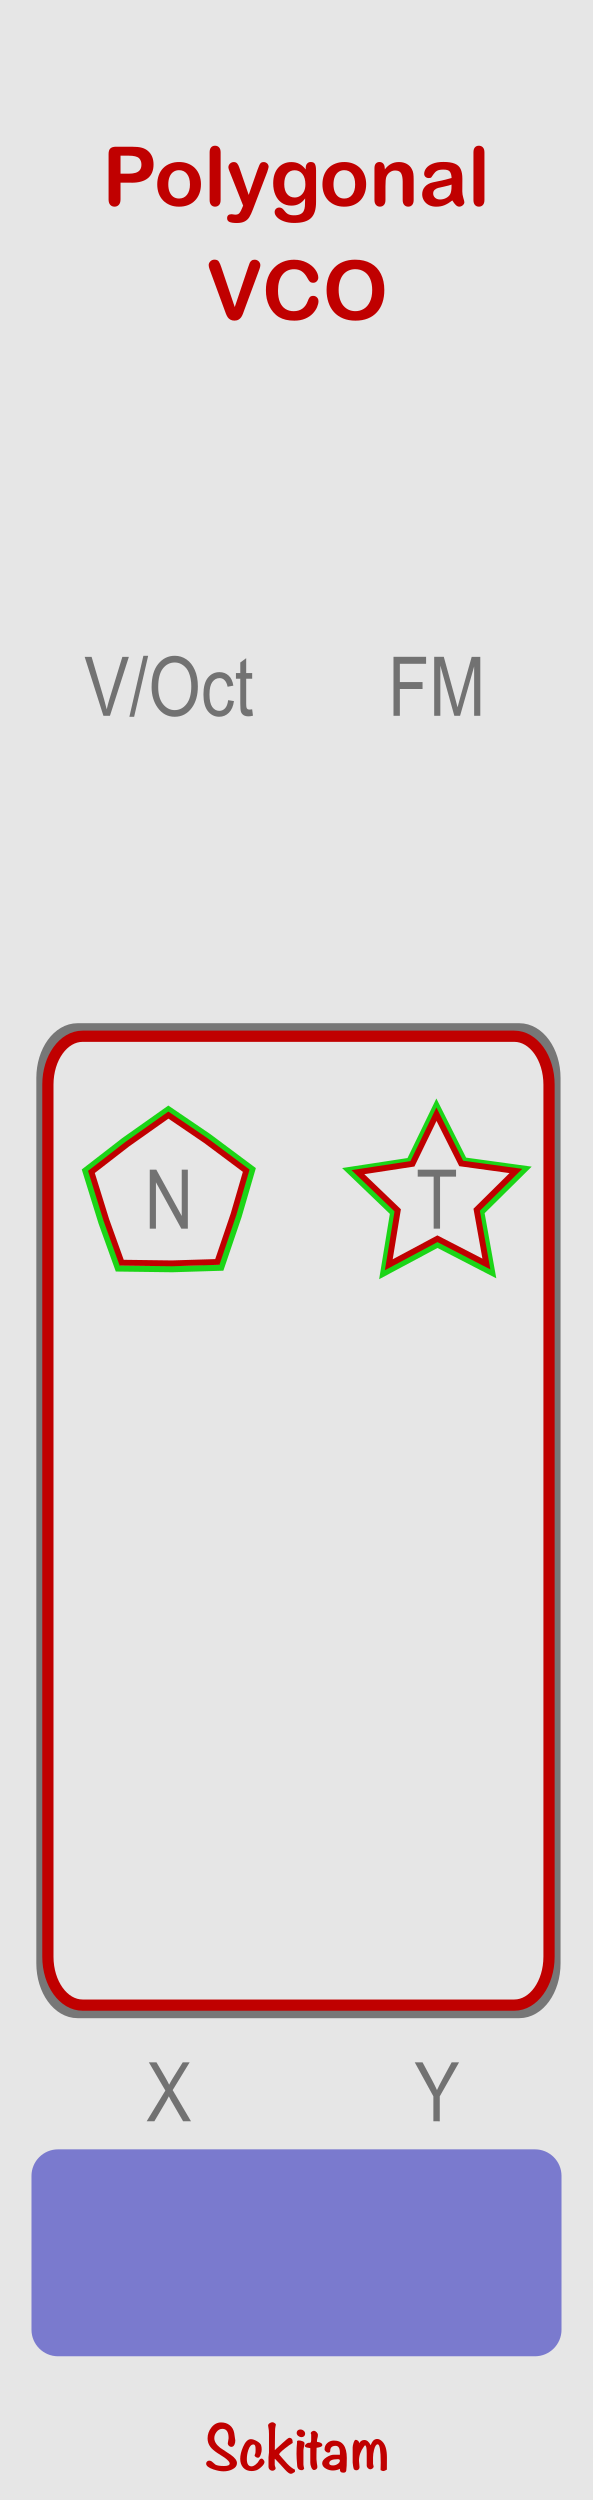
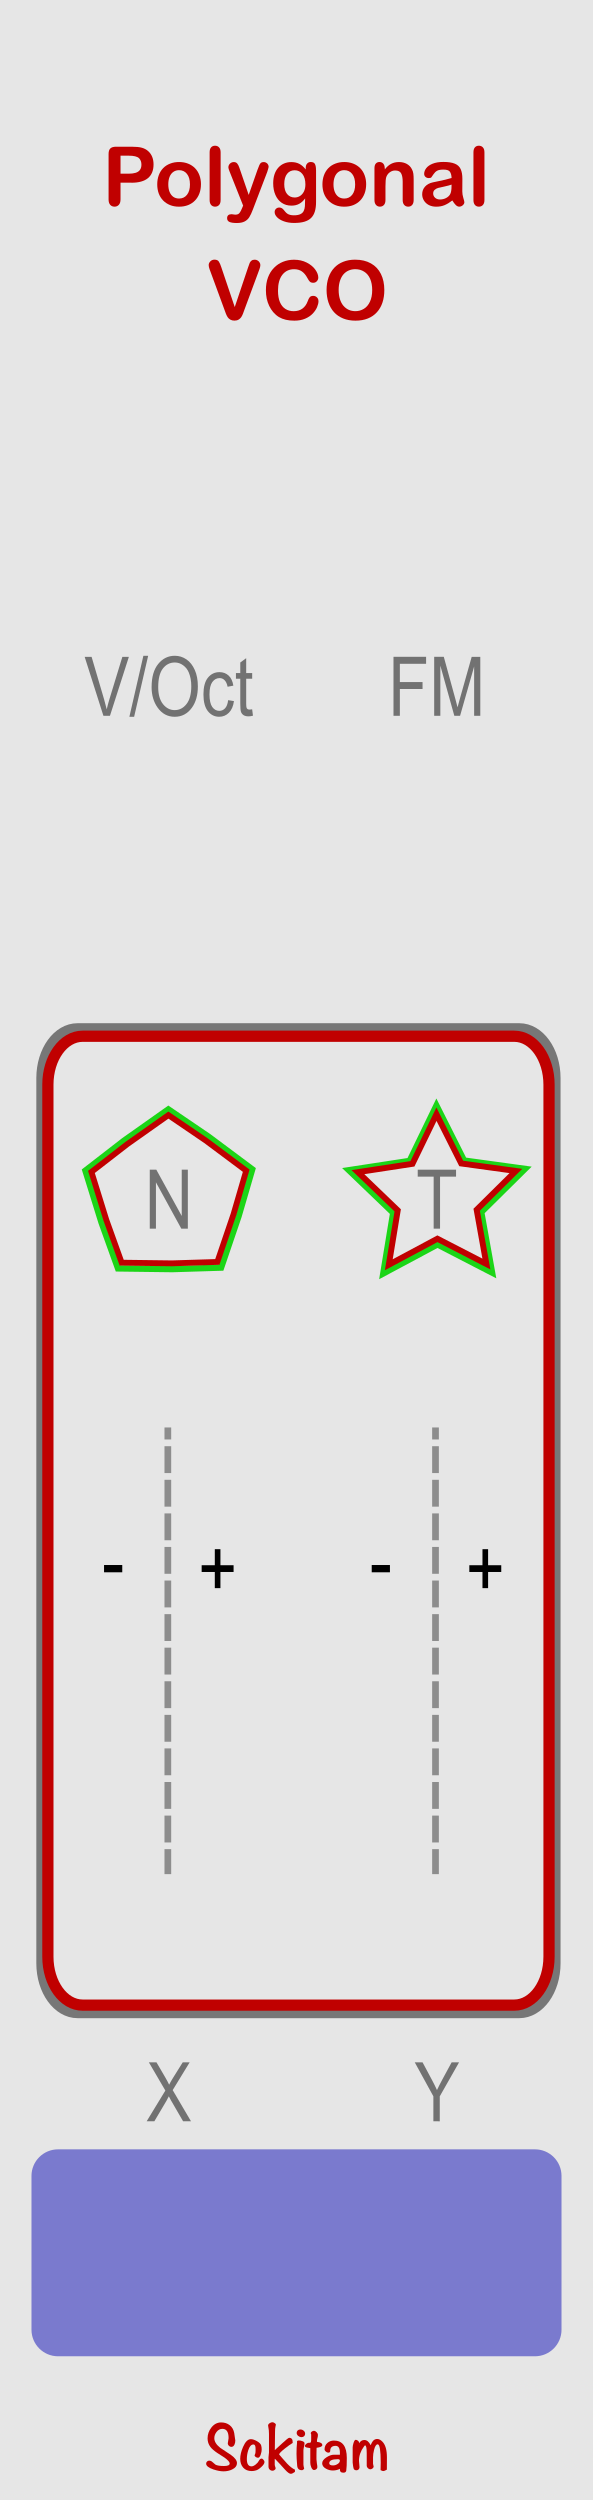
<svg xmlns="http://www.w3.org/2000/svg" width="30.48mm" height="128.5mm" viewBox="0 0 30.48 128.5" version="1.1" id="svg8">
  <defs id="defs2" />
  <g id="layer1" transform="translate(0,-168.5)" style="display:inline">
    <rect style="display:inline;opacity:1;vector-effect:none;fill:#e6e6e6;fill-opacity:1;fill-rule:evenodd;stroke:none;stroke-width:0.649;stroke-linecap:butt;stroke-linejoin:miter;stroke-miterlimit:4;stroke-dasharray:none;stroke-dashoffset:0;stroke-opacity:1;paint-order:normal" id="rect420" width="30.48" height="128.5" x="0" y="168.5" />
    <g aria-label="Sckitam" style="font-style:normal;font-variant:normal;font-weight:bold;font-stretch:normal;font-size:2.822px;line-height:1.25;font-family:Noteworthy;-inkscape-font-specification:'Noteworthy, Bold';font-variant-ligatures:normal;font-variant-caps:normal;font-variant-numeric:normal;font-feature-settings:normal;text-align:start;letter-spacing:0px;word-spacing:0px;writing-mode:lr-tb;text-anchor:start;display:inline;fill:#c00000;fill-opacity:1;stroke:none;stroke-width:0.265" id="text1153" transform="translate(-53.40021,-1.083171)">
      <path d="m 65.579,296.183 q 0,0.215 -0.25,0.332 -0.198,0.095 -0.441,0.095 -0.222,0 -0.522,-0.099 -0.37,-0.127 -0.37,-0.296 0,-0.064 0.046,-0.109 0.046,-0.046 0.109,-0.046 0.095,0 0.176,0.078 0.138,0.116 0.148,0.127 0.123,0.071 0.445,0.071 0.286,0 0.286,-0.131 0,-0.109 -0.268,-0.303 -0.187,-0.12 -0.374,-0.24 -0.24,-0.162 -0.349,-0.307 -0.145,-0.191 -0.145,-0.437 0,-0.31 0.191,-0.554 0.205,-0.268 0.508,-0.268 0.261,0 0.441,0.145 0.18,0.141 0.229,0.399 0.011,0.099 0.042,0.293 0.014,0.056 0.014,0.085 0,0.127 -0.042,0.215 -0.053,0.12 -0.166,0.12 -0.064,0 -0.123,-0.056 -0.056,-0.06 -0.056,-0.123 0,-0.046 0.021,-0.134 0.021,-0.092 0.021,-0.138 0,-0.476 -0.318,-0.476 -0.176,0 -0.296,0.152 -0.12,0.148 -0.12,0.328 0,0.254 0.303,0.494 0.279,0.187 0.561,0.374 0.3,0.215 0.3,0.413 z" style="font-style:normal;font-variant:normal;font-weight:bold;font-stretch:normal;font-size:2.822px;font-family:Noteworthy;-inkscape-font-specification:'Noteworthy, Bold';font-variant-ligatures:normal;font-variant-caps:normal;font-variant-numeric:normal;font-feature-settings:normal;text-align:start;writing-mode:lr-tb;text-anchor:start;fill:#c00000;fill-opacity:1;stroke-width:0.265" id="path1159" />
      <path d="m 66.995,296.13 q 0,0.109 -0.166,0.258 -0.148,0.138 -0.268,0.173 -0.116,0.035 -0.222,0.035 -0.279,0 -0.437,-0.176 -0.155,-0.176 -0.155,-0.455 0,-0.272 0.145,-0.607 0.173,-0.402 0.402,-0.402 0.127,0 0.307,0.099 0.191,0.109 0.222,0.219 0.028,0.095 0.028,0.215 0,0.109 -0.046,0.247 -0.056,0.176 -0.141,0.176 -0.06,0 -0.113,-0.035 -0.064,-0.039 -0.064,-0.095 0,-0.004 0.032,-0.081 0.018,-0.035 0.018,-0.194 0,-0.131 -0.011,-0.169 -0.021,-0.109 -0.099,-0.109 -0.173,0 -0.268,0.3 -0.071,0.222 -0.071,0.448 0,0.377 0.24,0.377 0.095,0 0.219,-0.099 0.113,-0.092 0.159,-0.187 0.056,-0.113 0.138,-0.113 0.053,0 0.102,0.064 0.049,0.06 0.049,0.113 z" style="font-style:normal;font-variant:normal;font-weight:bold;font-stretch:normal;font-size:2.822px;font-family:Noteworthy;-inkscape-font-specification:'Noteworthy, Bold';font-variant-ligatures:normal;font-variant-caps:normal;font-variant-numeric:normal;font-feature-settings:normal;text-align:start;writing-mode:lr-tb;text-anchor:start;fill:#c00000;fill-opacity:1;stroke-width:0.265" id="path1161" />
      <path d="m 68.56,296.638 q -0.134,0.099 -0.212,0.099 -0.102,0 -0.296,-0.212 -0.138,-0.148 -0.272,-0.3 -0.078,-0.092 -0.247,-0.258 l -0.011,0.007 v 0.31 q 0,0.028 0.021,0.085 0.025,0.053 0.025,0.085 0,0.049 -0.053,0.085 -0.049,0.039 -0.102,0.039 -0.092,0 -0.152,-0.06 -0.06,-0.06 -0.06,-0.152 v -0.466 q 0,-0.042 0.011,-0.127 0.014,-0.088 0.014,-0.131 v -0.949 q 0,-0.215 -0.032,-0.346 -0.014,-0.06 -0.014,-0.092 0,-0.067 0.081,-0.12 0.071,-0.049 0.141,-0.049 0.053,0 0.113,0.042 0.064,0.039 0.064,0.088 0,0.014 -0.021,0.099 -0.021,0.085 -0.021,0.261 0,0.057 -0.011,0.942 0.014,-0.014 0.381,-0.349 0.303,-0.282 0.356,-0.282 0.187,0 0.18,0.229 v 0.035 q -0.152,0.088 -0.392,0.279 -0.303,0.236 -0.303,0.314 0,0.007 0.191,0.222 0.18,0.205 0.226,0.254 0.212,0.222 0.395,0.303 z" style="font-style:normal;font-variant:normal;font-weight:bold;font-stretch:normal;font-size:2.822px;font-family:Noteworthy;-inkscape-font-specification:'Noteworthy, Bold';font-variant-ligatures:normal;font-variant-caps:normal;font-variant-numeric:normal;font-feature-settings:normal;text-align:start;writing-mode:lr-tb;text-anchor:start;fill:#c00000;fill-opacity:1;stroke-width:0.265" id="path1163" />
      <path d="m 69.084,294.677 q 0,0.078 -0.053,0.127 -0.053,0.049 -0.131,0.049 -0.092,0 -0.173,-0.064 -0.078,-0.064 -0.078,-0.155 0,-0.078 0.053,-0.127 0.056,-0.049 0.138,-0.049 0.095,0 0.169,0.064 0.074,0.06 0.074,0.155 z m -0.032,0.494 q 0,0.064 -0.028,0.18 -0.028,0.116 -0.028,0.18 v 0.727 q 0,0.067 0.039,0.212 -0.053,0.081 -0.116,0.081 -0.222,0 -0.243,-0.222 -0.035,-0.413 -0.035,-0.621 0,-0.349 0.028,-0.586 -0.004,-0.018 -0.004,-0.035 0,-0.064 0.099,-0.064 0.088,0 0.176,0.035 0.113,0.039 0.113,0.113 z" style="font-style:normal;font-variant:normal;font-weight:bold;font-stretch:normal;font-size:2.822px;font-family:Noteworthy;-inkscape-font-specification:'Noteworthy, Bold';font-variant-ligatures:normal;font-variant-caps:normal;font-variant-numeric:normal;font-feature-settings:normal;text-align:start;writing-mode:lr-tb;text-anchor:start;fill:#c00000;fill-opacity:1;stroke-width:0.265" id="path1165" />
      <path d="m 69.966,295.266 q 0,0.095 -0.293,0.134 -0.007,0.078 -0.007,0.353 v 0.233 q 0,0.071 0.021,0.208 0.025,0.138 0.025,0.205 0,0.056 -0.056,0.102 -0.056,0.042 -0.113,0.042 -0.088,0 -0.148,-0.152 -0.046,-0.116 -0.046,-0.226 v -0.748 q -0.162,-0.025 -0.187,-0.032 -0.092,-0.028 -0.092,-0.081 0,-0.014 0.007,-0.032 0.092,-0.131 0.205,-0.131 0.007,0 0.021,0 0.014,0.004 0.021,0.004 0.074,0 0.071,-0.173 v -0.258 q -0.021,-0.039 -0.021,-0.067 0,-0.046 0.053,-0.081 0.056,-0.039 0.106,-0.039 0.074,0 0.141,0.071 0.067,0.067 0.067,0.145 0,0.085 -0.028,0.169 -0.025,0.081 -0.021,0.169 v 0.014 q 0.275,0.028 0.275,0.169 z" style="font-style:normal;font-variant:normal;font-weight:bold;font-stretch:normal;font-size:2.822px;font-family:Noteworthy;-inkscape-font-specification:'Noteworthy, Bold';font-variant-ligatures:normal;font-variant-caps:normal;font-variant-numeric:normal;font-feature-settings:normal;text-align:start;writing-mode:lr-tb;text-anchor:start;fill:#c00000;fill-opacity:1;stroke-width:0.265" id="path1167" />
      <path d="m 71.226,295.929 q 0,0.455 -0.028,0.642 -0.018,0.109 -0.148,0.109 -0.198,0 -0.176,-0.198 -0.176,0.085 -0.367,0.085 -0.183,0 -0.349,-0.092 -0.198,-0.109 -0.198,-0.279 0,-0.166 0.226,-0.31 0.205,-0.131 0.385,-0.131 h 0.3 v -0.085 q 0.004,-0.37 -0.219,-0.37 -0.279,0 -0.279,0.261 0,0.088 -0.099,0.088 -0.06,0 -0.127,-0.053 -0.064,-0.057 -0.064,-0.116 0,-0.198 0.141,-0.325 0.141,-0.127 0.339,-0.127 0.663,0 0.663,0.9 z m -0.356,0.127 q 0,-0.071 -0.106,-0.071 -0.441,0 -0.441,0.208 0,0.113 0.194,0.113 0.12,0 0.226,-0.067 0.127,-0.074 0.127,-0.183 z" style="font-style:normal;font-variant:normal;font-weight:bold;font-stretch:normal;font-size:2.822px;font-family:Noteworthy;-inkscape-font-specification:'Noteworthy, Bold';font-variant-ligatures:normal;font-variant-caps:normal;font-variant-numeric:normal;font-feature-settings:normal;text-align:start;writing-mode:lr-tb;text-anchor:start;fill:#c00000;fill-opacity:1;stroke-width:0.265" id="path1169" />
      <path d="m 73.285,296.522 q -0.12,0.074 -0.183,0.074 -0.046,0 -0.141,-0.049 0,-0.056 0.004,-0.194 0.004,-0.123 0.004,-0.194 0,-0.938 -0.155,-0.938 -0.116,0 -0.187,0.286 -0.053,0.208 -0.053,0.385 v 0.325 q 0,0.025 0.014,0.074 0.018,0.046 0.018,0.071 0,0.056 -0.06,0.102 -0.06,0.042 -0.116,0.042 -0.06,0 -0.12,-0.06 -0.06,-0.06 -0.06,-0.116 v -0.656 q 0,-0.399 -0.088,-0.399 -0.014,0 -0.06,0.067 -0.25,0.339 -0.25,0.727 0,0.056 0.014,0.166 0.014,0.106 0.014,0.159 0,0.07 -0.046,0.116 -0.042,0.046 -0.113,0.046 -0.081,0 -0.131,-0.057 -0.018,-0.025 -0.042,-0.166 -0.021,-0.131 -0.021,-0.18 v -0.769 q 0,-0.085 0.042,-0.226 0.053,-0.169 0.113,-0.169 0.071,0 0.127,0.056 0.056,0.053 0.049,0.123 0.102,-0.169 0.265,-0.169 0.201,0 0.328,0.268 0.067,-0.159 0.12,-0.219 0.088,-0.102 0.219,-0.102 0.131,0 0.265,0.138 0.233,0.236 0.233,0.808 z" style="font-style:normal;font-variant:normal;font-weight:bold;font-stretch:normal;font-size:2.822px;font-family:Noteworthy;-inkscape-font-specification:'Noteworthy, Bold';font-variant-ligatures:normal;font-variant-caps:normal;font-variant-numeric:normal;font-feature-settings:normal;text-align:start;writing-mode:lr-tb;text-anchor:start;fill:#c00000;fill-opacity:1;stroke-width:0.265" id="path1171" />
    </g>
    <g aria-label="Polygonal" style="font-style:normal;font-variant:normal;font-weight:normal;font-stretch:normal;font-size:4.233px;line-height:1.25;font-family:'Arial Rounded MT Bold';-inkscape-font-specification:'Arial Rounded MT Bold, Normal';font-variant-ligatures:normal;font-variant-caps:normal;font-variant-numeric:normal;font-feature-settings:normal;text-align:start;letter-spacing:0px;word-spacing:0px;writing-mode:lr-tb;text-anchor:start;fill:#c00000;fill-opacity:1;stroke:none;stroke-width:0.265;stroke-opacity:1" id="text869" transform="translate(0,2.645833)">
      <path d="M 6.757,175.245 H 6.195 v 0.858 q 0,0.184 -0.087,0.279 -0.087,0.095 -0.219,0.095 -0.138,0 -0.223,-0.093 -0.085,-0.095 -0.085,-0.277 v -2.336 q 0,-0.203 0.093,-0.289 0.093,-0.087 0.296,-0.087 h 0.788 q 0.349,0 0.537,0.054 0.186,0.052 0.32,0.172 0.136,0.12 0.207,0.294 0.07,0.174 0.07,0.391 0,0.463 -0.285,0.703 -0.285,0.238 -0.85,0.238 z M 6.608,173.856 H 6.195 v 0.926 h 0.413 q 0.217,0 0.362,-0.045 0.147,-0.045 0.223,-0.149 0.076,-0.103 0.076,-0.271 0,-0.201 -0.118,-0.327 -0.132,-0.134 -0.544,-0.134 z" style="font-style:normal;font-variant:normal;font-weight:normal;font-stretch:normal;font-size:4.233px;font-family:'Arial Rounded MT Bold';-inkscape-font-specification:'Arial Rounded MT Bold, Normal';font-variant-ligatures:normal;font-variant-caps:normal;font-variant-numeric:normal;font-feature-settings:normal;text-align:start;writing-mode:lr-tb;text-anchor:start;fill:#c00000;fill-opacity:1;stroke:none;stroke-width:0.265;stroke-opacity:1" id="path909" />
      <path d="m 10.329,175.33 q 0,0.252 -0.079,0.465 -0.079,0.213 -0.227,0.366 -0.149,0.153 -0.356,0.236 -0.207,0.081 -0.465,0.081 -0.256,0 -0.461,-0.083 -0.205,-0.083 -0.356,-0.236 -0.149,-0.155 -0.227,-0.364 -0.076,-0.211 -0.076,-0.465 0,-0.256 0.079,-0.469 0.079,-0.213 0.225,-0.364 0.147,-0.151 0.356,-0.232 0.209,-0.083 0.461,-0.083 0.256,0 0.465,0.083 0.209,0.083 0.358,0.236 0.149,0.153 0.225,0.364 0.079,0.211 0.079,0.465 z m -0.566,0 q 0,-0.345 -0.153,-0.537 -0.151,-0.192 -0.407,-0.192 -0.165,0 -0.291,0.087 -0.126,0.085 -0.194,0.252 -0.068,0.167 -0.068,0.391 0,0.221 0.066,0.387 0.068,0.165 0.192,0.254 0.126,0.087 0.296,0.087 0.256,0 0.407,-0.192 0.153,-0.194 0.153,-0.535 z" style="font-style:normal;font-variant:normal;font-weight:normal;font-stretch:normal;font-size:4.233px;font-family:'Arial Rounded MT Bold';-inkscape-font-specification:'Arial Rounded MT Bold, Normal';font-variant-ligatures:normal;font-variant-caps:normal;font-variant-numeric:normal;font-feature-settings:normal;text-align:start;writing-mode:lr-tb;text-anchor:start;fill:#c00000;fill-opacity:1;stroke:none;stroke-width:0.265;stroke-opacity:1" id="path911" />
      <path d="m 10.775,176.134 v -2.447 q 0,-0.17 0.074,-0.256 0.076,-0.087 0.205,-0.087 0.128,0 0.207,0.087 0.079,0.085 0.079,0.256 v 2.447 q 0,0.172 -0.081,0.258 -0.079,0.085 -0.205,0.085 -0.124,0 -0.203,-0.089 -0.076,-0.089 -0.076,-0.254 z" style="font-style:normal;font-variant:normal;font-weight:normal;font-stretch:normal;font-size:4.233px;font-family:'Arial Rounded MT Bold';-inkscape-font-specification:'Arial Rounded MT Bold, Normal';font-variant-ligatures:normal;font-variant-caps:normal;font-variant-numeric:normal;font-feature-settings:normal;text-align:start;writing-mode:lr-tb;text-anchor:start;fill:#c00000;fill-opacity:1;stroke:none;stroke-width:0.265;stroke-opacity:1" id="path913" />
      <path d="m 12.445,176.548 0.052,-0.126 -0.695,-1.749 q -0.064,-0.151 -0.064,-0.219 0,-0.072 0.037,-0.134 0.037,-0.062 0.101,-0.099 0.066,-0.037 0.136,-0.037 0.122,0 0.184,0.079 0.062,0.076 0.11,0.221 l 0.477,1.389 0.453,-1.292 q 0.054,-0.157 0.097,-0.246 0.043,-0.089 0.091,-0.12 0.05,-0.031 0.138,-0.031 0.064,0 0.122,0.035 0.06,0.033 0.091,0.091 0.033,0.058 0.033,0.122 -0.008,0.039 -0.027,0.112 -0.019,0.072 -0.045,0.147 l -0.736,1.927 q -0.095,0.254 -0.186,0.399 -0.091,0.145 -0.242,0.221 -0.149,0.079 -0.403,0.079 -0.248,0 -0.372,-0.054 -0.124,-0.054 -0.124,-0.196 0,-0.097 0.058,-0.151 0.06,-0.052 0.176,-0.052 0.045,0 0.089,0.012 0.054,0.012 0.093,0.012 0.097,0 0.153,-0.029 0.056,-0.029 0.099,-0.101 0.045,-0.07 0.103,-0.209 z" style="font-style:normal;font-variant:normal;font-weight:normal;font-stretch:normal;font-size:4.233px;font-family:'Arial Rounded MT Bold';-inkscape-font-specification:'Arial Rounded MT Bold, Normal';font-variant-ligatures:normal;font-variant-caps:normal;font-variant-numeric:normal;font-feature-settings:normal;text-align:start;writing-mode:lr-tb;text-anchor:start;fill:#c00000;fill-opacity:1;stroke:none;stroke-width:0.265;stroke-opacity:1" id="path915" />
      <path d="m 16.245,174.596 v 1.639 q 0,0.281 -0.06,0.484 -0.06,0.203 -0.192,0.335 -0.132,0.132 -0.347,0.196 -0.213,0.064 -0.531,0.064 -0.291,0 -0.521,-0.083 -0.229,-0.081 -0.353,-0.211 -0.124,-0.128 -0.124,-0.265 0,-0.103 0.07,-0.17 0.07,-0.064 0.169,-0.064 0.124,0 0.217,0.11 0.045,0.056 0.093,0.112 0.05,0.058 0.107,0.097 0.06,0.041 0.143,0.06 0.083,0.021 0.19,0.021 0.219,0 0.339,-0.062 0.122,-0.06 0.169,-0.17 0.05,-0.11 0.058,-0.236 0.008,-0.124 0.012,-0.401 -0.13,0.182 -0.302,0.277 -0.169,0.095 -0.405,0.095 -0.283,0 -0.496,-0.145 -0.211,-0.145 -0.325,-0.405 -0.114,-0.26 -0.114,-0.602 0,-0.254 0.068,-0.459 0.07,-0.205 0.198,-0.345 0.128,-0.141 0.296,-0.211 0.167,-0.072 0.368,-0.072 0.24,0 0.415,0.093 0.176,0.091 0.327,0.287 v -0.076 q 0,-0.147 0.072,-0.227 0.072,-0.081 0.186,-0.081 0.163,0 0.217,0.107 0.054,0.105 0.054,0.306 z m -1.635,0.715 q 0,0.343 0.149,0.519 0.151,0.176 0.389,0.176 0.141,0 0.265,-0.074 0.126,-0.076 0.205,-0.227 0.079,-0.153 0.079,-0.37 0,-0.345 -0.153,-0.537 -0.151,-0.192 -0.399,-0.192 -0.242,0 -0.389,0.184 -0.145,0.184 -0.145,0.523 z" style="font-style:normal;font-variant:normal;font-weight:normal;font-stretch:normal;font-size:4.233px;font-family:'Arial Rounded MT Bold';-inkscape-font-specification:'Arial Rounded MT Bold, Normal';font-variant-ligatures:normal;font-variant-caps:normal;font-variant-numeric:normal;font-feature-settings:normal;text-align:start;writing-mode:lr-tb;text-anchor:start;fill:#c00000;fill-opacity:1;stroke:none;stroke-width:0.265;stroke-opacity:1" id="path918" />
      <path d="m 18.82,175.33 q 0,0.252 -0.079,0.465 -0.079,0.213 -0.227,0.366 -0.149,0.153 -0.356,0.236 -0.207,0.081 -0.465,0.081 -0.256,0 -0.461,-0.083 -0.205,-0.083 -0.356,-0.236 -0.149,-0.155 -0.227,-0.364 -0.076,-0.211 -0.076,-0.465 0,-0.256 0.079,-0.469 0.079,-0.213 0.225,-0.364 0.147,-0.151 0.356,-0.232 0.209,-0.083 0.461,-0.083 0.256,0 0.465,0.083 0.209,0.083 0.358,0.236 0.149,0.153 0.225,0.364 0.079,0.211 0.079,0.465 z m -0.566,0 q 0,-0.345 -0.153,-0.537 -0.151,-0.192 -0.407,-0.192 -0.165,0 -0.291,0.087 -0.126,0.085 -0.194,0.252 -0.068,0.167 -0.068,0.391 0,0.221 0.066,0.387 0.068,0.165 0.192,0.254 0.126,0.087 0.296,0.087 0.256,0 0.407,-0.192 0.153,-0.194 0.153,-0.535 z" style="font-style:normal;font-variant:normal;font-weight:normal;font-stretch:normal;font-size:4.233px;font-family:'Arial Rounded MT Bold';-inkscape-font-specification:'Arial Rounded MT Bold, Normal';font-variant-ligatures:normal;font-variant-caps:normal;font-variant-numeric:normal;font-feature-settings:normal;text-align:start;writing-mode:lr-tb;text-anchor:start;fill:#c00000;fill-opacity:1;stroke:none;stroke-width:0.265;stroke-opacity:1" id="path920" />
      <path d="m 19.779,174.495 v 0.068 q 0.149,-0.196 0.325,-0.287 0.178,-0.093 0.407,-0.093 0.223,0 0.399,0.097 0.176,0.097 0.263,0.275 0.056,0.103 0.072,0.223 0.017,0.12 0.017,0.306 v 1.05 q 0,0.17 -0.079,0.256 -0.076,0.087 -0.201,0.087 -0.126,0 -0.205,-0.089 -0.079,-0.089 -0.079,-0.254 v -0.941 q 0,-0.279 -0.079,-0.426 -0.076,-0.149 -0.308,-0.149 -0.151,0 -0.275,0.091 -0.124,0.089 -0.182,0.246 -0.041,0.126 -0.041,0.471 v 0.707 q 0,0.172 -0.081,0.258 -0.079,0.085 -0.205,0.085 -0.122,0 -0.201,-0.089 -0.079,-0.089 -0.079,-0.254 v -1.631 q 0,-0.161 0.07,-0.24 0.07,-0.081 0.192,-0.081 0.074,0 0.134,0.035 0.06,0.035 0.095,0.105 0.037,0.07 0.037,0.172 z" style="font-style:normal;font-variant:normal;font-weight:normal;font-stretch:normal;font-size:4.233px;font-family:'Arial Rounded MT Bold';-inkscape-font-specification:'Arial Rounded MT Bold, Normal';font-variant-ligatures:normal;font-variant-caps:normal;font-variant-numeric:normal;font-feature-settings:normal;text-align:start;writing-mode:lr-tb;text-anchor:start;fill:#c00000;fill-opacity:1;stroke:none;stroke-width:0.265;stroke-opacity:1" id="path922" />
      <path d="m 23.248,176.159 q -0.205,0.159 -0.397,0.24 -0.19,0.079 -0.428,0.079 -0.217,0 -0.382,-0.085 -0.163,-0.087 -0.252,-0.234 -0.089,-0.147 -0.089,-0.318 0,-0.232 0.147,-0.395 0.147,-0.163 0.403,-0.219 0.054,-0.012 0.267,-0.056 0.213,-0.043 0.364,-0.079 0.153,-0.037 0.331,-0.089 -0.01,-0.223 -0.091,-0.327 -0.079,-0.105 -0.329,-0.105 -0.215,0 -0.325,0.06 -0.107,0.06 -0.186,0.18 -0.076,0.12 -0.11,0.159 -0.031,0.037 -0.136,0.037 -0.095,0 -0.165,-0.06 -0.068,-0.062 -0.068,-0.157 0,-0.149 0.105,-0.289 0.105,-0.141 0.329,-0.232 0.223,-0.091 0.556,-0.091 0.372,0 0.585,0.089 0.213,0.087 0.3,0.277 0.089,0.19 0.089,0.504 0,0.198 -0.002,0.337 0,0.138 -0.002,0.308 0,0.159 0.052,0.333 0.054,0.172 0.054,0.221 0,0.087 -0.083,0.159 -0.081,0.07 -0.184,0.07 -0.087,0 -0.172,-0.081 -0.085,-0.083 -0.18,-0.238 z m -0.037,-0.816 q -0.124,0.045 -0.362,0.097 -0.236,0.05 -0.327,0.074 -0.091,0.023 -0.174,0.093 -0.083,0.068 -0.083,0.192 0,0.128 0.097,0.219 0.097,0.089 0.254,0.089 0.167,0 0.308,-0.072 0.143,-0.074 0.209,-0.19 0.076,-0.128 0.076,-0.422 z" style="font-style:normal;font-variant:normal;font-weight:normal;font-stretch:normal;font-size:4.233px;font-family:'Arial Rounded MT Bold';-inkscape-font-specification:'Arial Rounded MT Bold, Normal';font-variant-ligatures:normal;font-variant-caps:normal;font-variant-numeric:normal;font-feature-settings:normal;text-align:start;writing-mode:lr-tb;text-anchor:start;fill:#c00000;fill-opacity:1;stroke:none;stroke-width:0.265;stroke-opacity:1" id="path924" />
      <path d="m 24.335,176.134 v -2.447 q 0,-0.17 0.074,-0.256 0.076,-0.087 0.205,-0.087 0.128,0 0.207,0.087 0.079,0.085 0.079,0.256 v 2.447 q 0,0.172 -0.081,0.258 -0.079,0.085 -0.205,0.085 -0.124,0 -0.203,-0.089 -0.076,-0.089 -0.076,-0.254 z" style="font-style:normal;font-variant:normal;font-weight:normal;font-stretch:normal;font-size:4.233px;font-family:'Arial Rounded MT Bold';-inkscape-font-specification:'Arial Rounded MT Bold, Normal';font-variant-ligatures:normal;font-variant-caps:normal;font-variant-numeric:normal;font-feature-settings:normal;text-align:start;writing-mode:lr-tb;text-anchor:start;fill:#c00000;fill-opacity:1;stroke:none;stroke-width:0.265;stroke-opacity:1" id="path926" />
    </g>
    <g aria-label="VCO" style="font-style:normal;font-variant:normal;font-weight:normal;font-stretch:normal;font-size:4.233px;line-height:1.25;font-family:'Arial Rounded MT Bold';-inkscape-font-specification:'Arial Rounded MT Bold, Normal';font-variant-ligatures:normal;font-variant-caps:normal;font-variant-numeric:normal;font-feature-settings:normal;text-align:start;letter-spacing:0px;word-spacing:0px;writing-mode:lr-tb;text-anchor:start;fill:#c00000;fill-opacity:1;stroke:none;stroke-width:0.265;stroke-opacity:1" id="text873" transform="translate(0,2.645833)">
      <path d="m 11.38,179.605 0.686,2.032 0.688,-2.046 q 0.054,-0.161 0.081,-0.223 0.027,-0.064 0.089,-0.114 0.062,-0.052 0.169,-0.052 0.079,0 0.145,0.039 0.068,0.039 0.105,0.105 0.039,0.064 0.039,0.13 0,0.045 -0.012,0.099 -0.012,0.052 -0.031,0.103 -0.019,0.05 -0.037,0.103 l -0.734,1.98 q -0.039,0.114 -0.079,0.217 -0.039,0.101 -0.091,0.18 -0.052,0.076 -0.138,0.126 -0.085,0.05 -0.209,0.05 -0.124,0 -0.211,-0.05 -0.085,-0.048 -0.138,-0.126 -0.052,-0.081 -0.091,-0.182 -0.039,-0.101 -0.079,-0.215 l -0.721,-1.964 q -0.019,-0.054 -0.039,-0.105 -0.019,-0.052 -0.033,-0.112 -0.012,-0.06 -0.012,-0.101 0,-0.105 0.085,-0.192 0.085,-0.087 0.213,-0.087 0.157,0 0.221,0.097 0.066,0.095 0.134,0.306 z" style="font-style:normal;font-variant:normal;font-weight:normal;font-stretch:normal;font-size:4.233px;font-family:'Arial Rounded MT Bold';-inkscape-font-specification:'Arial Rounded MT Bold, Normal';font-variant-ligatures:normal;font-variant-caps:normal;font-variant-numeric:normal;font-feature-settings:normal;text-align:start;writing-mode:lr-tb;text-anchor:start;fill:#c00000;fill-opacity:1;stroke:none;stroke-width:0.265;stroke-opacity:1" id="path902" />
      <path d="m 16.37,181.327 q 0,0.145 -0.072,0.314 -0.07,0.167 -0.223,0.331 -0.153,0.161 -0.391,0.263 -0.238,0.101 -0.554,0.101 -0.24,0 -0.436,-0.045 -0.196,-0.045 -0.358,-0.141 -0.159,-0.097 -0.294,-0.254 -0.12,-0.143 -0.205,-0.318 -0.085,-0.178 -0.128,-0.378 -0.041,-0.201 -0.041,-0.426 0,-0.366 0.105,-0.655 0.107,-0.289 0.306,-0.494 0.198,-0.207 0.465,-0.314 0.267,-0.107 0.568,-0.107 0.368,0 0.655,0.147 0.287,0.147 0.44,0.364 0.153,0.215 0.153,0.407 0,0.105 -0.074,0.186 -0.074,0.081 -0.18,0.081 -0.118,0 -0.178,-0.056 -0.058,-0.056 -0.13,-0.192 -0.12,-0.225 -0.283,-0.337 -0.161,-0.112 -0.399,-0.112 -0.378,0 -0.604,0.287 -0.223,0.287 -0.223,0.816 0,0.353 0.099,0.589 0.099,0.234 0.281,0.349 0.182,0.116 0.426,0.116 0.265,0 0.446,-0.13 0.184,-0.132 0.277,-0.387 0.039,-0.12 0.097,-0.194 0.058,-0.076 0.186,-0.076 0.11,0 0.188,0.076 0.079,0.076 0.079,0.19 z" style="font-style:normal;font-variant:normal;font-weight:normal;font-stretch:normal;font-size:4.233px;font-family:'Arial Rounded MT Bold';-inkscape-font-specification:'Arial Rounded MT Bold, Normal';font-variant-ligatures:normal;font-variant-caps:normal;font-variant-numeric:normal;font-feature-settings:normal;text-align:start;writing-mode:lr-tb;text-anchor:start;fill:#c00000;fill-opacity:1;stroke:none;stroke-width:0.265;stroke-opacity:1" id="path904" />
      <path d="m 18.259,179.202 q 0.471,0 0.808,0.192 0.339,0.19 0.513,0.544 0.174,0.351 0.174,0.827 0,0.351 -0.095,0.639 -0.095,0.287 -0.285,0.498 -0.19,0.211 -0.467,0.322 -0.277,0.112 -0.635,0.112 -0.356,0 -0.637,-0.114 -0.281,-0.116 -0.469,-0.325 -0.188,-0.209 -0.285,-0.502 -0.095,-0.294 -0.095,-0.635 0,-0.349 0.099,-0.641 0.101,-0.291 0.291,-0.496 0.19,-0.205 0.463,-0.312 0.273,-0.11 0.62,-0.11 z m 0.872,1.559 q 0,-0.333 -0.107,-0.577 -0.107,-0.244 -0.308,-0.368 -0.198,-0.126 -0.457,-0.126 -0.184,0 -0.341,0.07 -0.155,0.068 -0.269,0.201 -0.112,0.132 -0.178,0.339 -0.064,0.205 -0.064,0.461 0,0.258 0.064,0.467 0.066,0.209 0.184,0.347 0.12,0.136 0.273,0.205 0.155,0.068 0.339,0.068 0.236,0 0.432,-0.118 0.198,-0.118 0.314,-0.364 0.118,-0.246 0.118,-0.606 z" style="font-style:normal;font-variant:normal;font-weight:normal;font-stretch:normal;font-size:4.233px;font-family:'Arial Rounded MT Bold';-inkscape-font-specification:'Arial Rounded MT Bold, Normal';font-variant-ligatures:normal;font-variant-caps:normal;font-variant-numeric:normal;font-feature-settings:normal;text-align:start;writing-mode:lr-tb;text-anchor:start;fill:#c00000;fill-opacity:1;stroke:none;stroke-width:0.265;stroke-opacity:1" id="path906" />
    </g>
    <rect style="opacity:1;fill:none;fill-opacity:1;stroke:#777777;stroke-width:0.588;stroke-miterlimit:14.8;stroke-dasharray:none;stroke-dashoffset:0.857;stroke-opacity:1" id="rect921" width="26.358" height="50.553" x="2.161" y="221.387" rx="1.826" ry="2.526" />
    <g aria-label="FM" transform="translate(0,161.6208)" style="font-style:normal;font-variant:normal;font-weight:normal;font-stretch:condensed;font-size:4.233px;line-height:1.25;font-family:'Arial Narrow';-inkscape-font-specification:'Arial Narrow, Condensed';font-variant-ligatures:normal;font-variant-caps:normal;font-variant-numeric:normal;font-feature-settings:normal;text-align:start;letter-spacing:0px;word-spacing:0px;writing-mode:lr-tb;text-anchor:start;display:inline;fill:#727272;fill-opacity:1;stroke:none;stroke-width:0.265" id="text899">
      <path d="m 20.225,43.67 v -3.03 h 1.676 v 0.358 h -1.348 v 0.938 h 1.166 v 0.358 h -1.166 v 1.377 z" style="font-style:normal;font-variant:normal;font-weight:normal;font-stretch:condensed;font-size:4.233px;font-family:'Arial Narrow';-inkscape-font-specification:'Arial Narrow, Condensed';font-variant-ligatures:normal;font-variant-caps:normal;font-variant-numeric:normal;font-feature-settings:normal;text-align:start;writing-mode:lr-tb;text-anchor:start;fill:#727272;fill-opacity:1;stroke-width:0.265" id="path886" />
      <path d="m 22.317,43.67 v -3.03 h 0.494 l 0.589,2.146 0.118,0.449 q 0.043,-0.167 0.132,-0.486 l 0.595,-2.108 h 0.442 v 3.03 h -0.316 v -2.536 l -0.723,2.536 h -0.296 l -0.719,-2.58 v 2.58 z" style="font-style:normal;font-variant:normal;font-weight:normal;font-stretch:condensed;font-size:4.233px;font-family:'Arial Narrow';-inkscape-font-specification:'Arial Narrow, Condensed';font-variant-ligatures:normal;font-variant-caps:normal;font-variant-numeric:normal;font-feature-settings:normal;text-align:start;writing-mode:lr-tb;text-anchor:start;fill:#727272;fill-opacity:1;stroke-width:0.265" id="path888" />
    </g>
    <g aria-label="V/Oct" transform="translate(0,161.6208)" style="font-style:normal;font-variant:normal;font-weight:normal;font-stretch:condensed;font-size:4.233px;line-height:1.25;font-family:'Arial Narrow';-inkscape-font-specification:'Arial Narrow, Condensed';font-variant-ligatures:normal;font-variant-caps:normal;font-variant-numeric:normal;font-feature-settings:normal;text-align:start;letter-spacing:0px;word-spacing:0px;writing-mode:lr-tb;text-anchor:start;display:inline;fill:#727272;fill-opacity:1;stroke:none;stroke-width:0.265" id="text895">
      <path d="M 5.315,43.671 4.352,40.641 h 0.356 l 0.647,2.201 q 0.074,0.256 0.13,0.496 0.058,-0.25 0.132,-0.496 l 0.672,-2.201 h 0.335 l -0.972,3.03 z" style="font-style:normal;font-variant:normal;font-weight:normal;font-stretch:condensed;font-size:4.233px;font-family:'Arial Narrow';-inkscape-font-specification:'Arial Narrow, Condensed';font-variant-ligatures:normal;font-variant-caps:normal;font-variant-numeric:normal;font-feature-settings:normal;text-align:start;writing-mode:lr-tb;text-anchor:start;fill:#727272;fill-opacity:1;stroke-width:0.265" id="path891" />
      <path d="M 6.65,43.723 7.369,40.589 H 7.615 l -0.721,3.134 z" style="font-style:normal;font-variant:normal;font-weight:normal;font-stretch:condensed;font-size:4.233px;font-family:'Arial Narrow';-inkscape-font-specification:'Arial Narrow, Condensed';font-variant-ligatures:normal;font-variant-caps:normal;font-variant-numeric:normal;font-feature-settings:normal;text-align:start;writing-mode:lr-tb;text-anchor:start;fill:#727272;fill-opacity:1;stroke-width:0.265" id="path893" />
      <path d="m 7.793,42.195 q 0,-0.775 0.341,-1.191 0.341,-0.418 0.85,-0.418 0.329,0 0.599,0.186 0.271,0.186 0.428,0.542 0.159,0.353 0.159,0.843 0,0.674 -0.306,1.098 -0.337,0.467 -0.883,0.467 -0.55,0 -0.885,-0.48 -0.304,-0.434 -0.304,-1.048 z m 0.339,0.006 q 0,0.56 0.246,0.87 0.248,0.308 0.602,0.308 0.362,0 0.606,-0.312 0.246,-0.312 0.246,-0.918 0,-0.391 -0.126,-0.699 -0.097,-0.236 -0.294,-0.376 -0.194,-0.143 -0.426,-0.143 -0.372,0 -0.614,0.31 -0.24,0.31 -0.24,0.959 z" style="font-style:normal;font-variant:normal;font-weight:normal;font-stretch:condensed;font-size:4.233px;font-family:'Arial Narrow';-inkscape-font-specification:'Arial Narrow, Condensed';font-variant-ligatures:normal;font-variant-caps:normal;font-variant-numeric:normal;font-feature-settings:normal;text-align:start;writing-mode:lr-tb;text-anchor:start;fill:#727272;fill-opacity:1;stroke-width:0.265" id="path895" />
      <path d="m 11.725,42.867 0.3,0.048 q -0.052,0.393 -0.26,0.599 -0.207,0.207 -0.498,0.207 -0.353,0 -0.583,-0.289 -0.227,-0.291 -0.227,-0.86 0,-0.573 0.229,-0.858 0.232,-0.287 0.593,-0.287 0.279,0 0.469,0.174 0.192,0.174 0.246,0.521 l -0.296,0.056 q -0.043,-0.223 -0.151,-0.333 -0.107,-0.112 -0.258,-0.112 -0.225,0 -0.374,0.201 -0.147,0.198 -0.147,0.633 0,0.449 0.141,0.649 0.143,0.201 0.364,0.201 0.174,0 0.296,-0.132 0.124,-0.134 0.157,-0.415 z" style="font-style:normal;font-variant:normal;font-weight:normal;font-stretch:condensed;font-size:4.233px;font-family:'Arial Narrow';-inkscape-font-specification:'Arial Narrow, Condensed';font-variant-ligatures:normal;font-variant-caps:normal;font-variant-numeric:normal;font-feature-settings:normal;text-align:start;writing-mode:lr-tb;text-anchor:start;fill:#727272;fill-opacity:1;stroke-width:0.265" id="path897" />
      <path d="m 12.961,43.338 0.041,0.329 q -0.126,0.033 -0.227,0.033 -0.159,0 -0.256,-0.062 -0.097,-0.064 -0.134,-0.174 -0.035,-0.11 -0.035,-0.436 v -1.263 h -0.223 v -0.289 h 0.223 V 40.932 l 0.304,-0.223 v 0.767 h 0.308 v 0.289 h -0.308 v 1.284 q 0,0.178 0.027,0.229 0.039,0.074 0.147,0.074 0.052,0 0.134,-0.014 z" style="font-style:normal;font-variant:normal;font-weight:normal;font-stretch:condensed;font-size:4.233px;font-family:'Arial Narrow';-inkscape-font-specification:'Arial Narrow, Condensed';font-variant-ligatures:normal;font-variant-caps:normal;font-variant-numeric:normal;font-feature-settings:normal;text-align:start;writing-mode:lr-tb;text-anchor:start;fill:#727272;fill-opacity:1;stroke-width:0.265" id="path899" />
    </g>
    <g aria-label="N" transform="translate(0,167.4416)" style="font-style:normal;font-variant:normal;font-weight:normal;font-stretch:condensed;font-size:4.233px;line-height:1.25;font-family:'Arial Narrow';-inkscape-font-specification:'Arial Narrow, Condensed';font-variant-ligatures:normal;font-variant-caps:normal;font-variant-numeric:normal;font-feature-settings:normal;text-align:start;letter-spacing:0px;word-spacing:0px;writing-mode:lr-tb;text-anchor:start;display:inline;fill:#727272;fill-opacity:1;stroke:none;stroke-width:0.265" id="text903">
      <path d="M 7.698,64.211 V 61.181 H 8.035 L 9.341,63.56 v -2.379 h 0.314 v 3.03 H 9.319 l -1.304,-2.381 v 2.381 z" style="font-style:normal;font-variant:normal;font-weight:normal;font-stretch:condensed;font-size:4.233px;font-family:'Arial Narrow';-inkscape-font-specification:'Arial Narrow, Condensed';font-variant-ligatures:normal;font-variant-caps:normal;font-variant-numeric:normal;font-feature-settings:normal;text-align:start;writing-mode:lr-tb;text-anchor:start;fill:#727272;fill-opacity:1;stroke-width:0.265" id="path929" />
    </g>
    <g aria-label="Y" transform="translate(0,168.5)" style="font-style:normal;font-variant:normal;font-weight:normal;font-stretch:condensed;font-size:4.233px;line-height:1.25;font-family:'Arial Narrow';-inkscape-font-specification:'Arial Narrow, Condensed';font-variant-ligatures:normal;font-variant-caps:normal;font-variant-numeric:normal;font-feature-settings:normal;text-align:start;letter-spacing:0px;word-spacing:0px;writing-mode:lr-tb;text-anchor:start;display:inline;fill:#727272;fill-opacity:1;stroke:none;stroke-width:0.265" id="text915">
      <path d="m 22.275,109.034 v -1.284 l -0.957,-1.747 h 0.401 l 0.488,0.914 q 0.145,0.271 0.254,0.513 0.11,-0.238 0.271,-0.535 l 0.482,-0.891 h 0.382 l -0.992,1.747 v 1.284 z" style="font-style:normal;font-variant:normal;font-weight:normal;font-stretch:condensed;font-size:4.233px;font-family:'Arial Narrow';-inkscape-font-specification:'Arial Narrow, Condensed';font-variant-ligatures:normal;font-variant-caps:normal;font-variant-numeric:normal;font-feature-settings:normal;text-align:start;writing-mode:lr-tb;text-anchor:start;fill:#727272;fill-opacity:1;stroke-width:0.265" id="path938" />
    </g>
    <path transform="matrix(0,-1.132796,1.132796,0,-236.9091,255.8702)" d="m 24.085,232.94 -1.954,-1.975 -2.734,0.49 1.274,-2.469 -1.311,-2.449 2.742,0.449 1.924,-2.004 0.42,2.746 2.5,1.211 -2.482,1.248 z" id="path894" style="display:inline;opacity:1;fill:none;fill-opacity:1;stroke:#1bd517;stroke-width:0.3;stroke-miterlimit:14.8;stroke-dasharray:none;stroke-dashoffset:0.857;stroke-opacity:1" />
    <path style="display:inline;opacity:1;fill:none;fill-opacity:1;stroke:#c00000;stroke-width:0.3;stroke-miterlimit:14.8;stroke-dasharray:none;stroke-dashoffset:0.857;stroke-opacity:1" id="path917" d="m 24.085,232.94 -1.954,-1.975 -2.734,0.49 1.274,-2.469 -1.311,-2.449 2.742,0.449 1.924,-2.004 0.42,2.746 2.5,1.211 -2.482,1.248 z" transform="matrix(0,-1.02015,1.02015,0,-211.1178,253.2587)" />
    <path transform="matrix(0,-1.077683,1.077683,0,-238.0704,239.6992)" style="display:inline;opacity:1;fill:none;fill-opacity:1;stroke:#1cd517;stroke-width:0.3;stroke-miterlimit:14.8;stroke-dasharray:none;stroke-dashoffset:0.857;stroke-opacity:1" id="path892" d="m 10.297,232.94 -2.238,-0.652 -2.451,-0.833 -0.072,-2.329 0.034,-2.588 2.193,-0.788 2.472,-0.767 1.427,1.842 1.494,2.114 -1.311,1.927 z" />
    <path d="m 10.297,232.94 -2.238,-0.652 -2.451,-0.833 -0.072,-2.329 0.034,-2.588 2.193,-0.788 2.472,-0.767 1.427,1.842 1.494,2.114 -1.311,1.927 z" id="path919" style="display:inline;opacity:1;fill:none;fill-opacity:1;stroke:#c00000;stroke-width:0.3;stroke-miterlimit:14.8;stroke-dasharray:none;stroke-dashoffset:0.857;stroke-opacity:1" transform="rotate(-90,9.343863,229.6279)" />
    <g aria-label="T" transform="translate(0,167.4416)" style="font-style:normal;font-variant:normal;font-weight:normal;font-stretch:condensed;font-size:4.233px;line-height:1.25;font-family:'Arial Narrow';-inkscape-font-specification:'Arial Narrow, Condensed';font-variant-ligatures:normal;font-variant-caps:normal;font-variant-numeric:normal;font-feature-settings:normal;text-align:start;letter-spacing:0px;word-spacing:0px;writing-mode:lr-tb;text-anchor:start;display:inline;fill:#727272;fill-opacity:1;stroke:none;stroke-width:0.265" id="text907">
      <path d="m 22.29,64.211 v -2.673 h -0.819 v -0.358 h 1.97 v 0.358 h -0.823 v 2.673 z" style="font-style:normal;font-variant:normal;font-weight:normal;font-stretch:condensed;font-size:4.233px;font-family:'Arial Narrow';-inkscape-font-specification:'Arial Narrow, Condensed';font-variant-ligatures:normal;font-variant-caps:normal;font-variant-numeric:normal;font-feature-settings:normal;text-align:start;writing-mode:lr-tb;text-anchor:start;fill:#727272;fill-opacity:1;stroke-width:0.265" id="path932" />
    </g>
    <g aria-label="X" transform="translate(0,168.5)" style="font-style:normal;font-variant:normal;font-weight:normal;font-stretch:condensed;font-size:4.233px;line-height:1.25;font-family:'Arial Narrow';-inkscape-font-specification:'Arial Narrow, Condensed';font-variant-ligatures:normal;font-variant-caps:normal;font-variant-numeric:normal;font-feature-settings:normal;text-align:start;letter-spacing:0px;word-spacing:0px;writing-mode:lr-tb;text-anchor:start;display:inline;fill:#727272;fill-opacity:1;stroke:none;stroke-width:0.265" id="text911">
      <path d="m 7.538,109.034 0.961,-1.579 -0.847,-1.451 h 0.391 l 0.453,0.777 q 0.138,0.24 0.198,0.372 0.081,-0.161 0.196,-0.345 l 0.502,-0.804 h 0.356 l -0.872,1.428 0.941,1.602 H 9.411 l -0.626,-1.081 q -0.052,-0.091 -0.107,-0.203 -0.085,0.165 -0.12,0.227 l -0.624,1.056 z" style="font-style:normal;font-variant:normal;font-weight:normal;font-stretch:condensed;font-size:4.233px;font-family:'Arial Narrow';-inkscape-font-specification:'Arial Narrow, Condensed';font-variant-ligatures:normal;font-variant-caps:normal;font-variant-numeric:normal;font-feature-settings:normal;text-align:start;writing-mode:lr-tb;text-anchor:start;fill:#727272;fill-opacity:1;stroke-width:0.265" id="path935" />
    </g>
    <rect transform="translate(0,168.5)" style="display:inline;opacity:1;fill:#7a7ace;fill-opacity:1;stroke:none;stroke-width:0.249;stroke-miterlimit:14.8;stroke-dasharray:0.499, 0.249;stroke-dashoffset:0.06;stroke-opacity:1" id="rect1102" width="27.244" height="10.637" x="1.618" y="110.476" ry="1.366" />
    <rect ry="2.488" rx="1.784" y="221.763" x="2.461" height="49.8" width="25.759" id="rect889" style="opacity:1;fill:none;fill-opacity:1;stroke:#c00000;stroke-width:0.577;stroke-miterlimit:14.8;stroke-dasharray:none;stroke-dashoffset:0.857;stroke-opacity:1" />
+     <g style="display:inline" id="g919" transform="translate(2.999048,20.87889)">
+       <path d="m 2.349,228.437 v -0.374 h 0.936 v 0.374 z" style="font-style:normal;font-variant:normal;font-weight:normal;font-stretch:condensed;font-size:4.233px;line-height:1.25;font-family:'Arial Narrow';-inkscape-font-specification:'Arial Narrow, Condensed';font-variant-ligatures:normal;font-variant-caps:normal;font-variant-numeric:normal;font-feature-settings:normal;text-align:start;letter-spacing:0px;word-spacing:0px;writing-mode:lr-tb;text-anchor:start;fill:#000000;fill-opacity:1;stroke:none;stroke-width:0.265" id="path860" />
+       <path d="m 8.042,229.252 v -0.831 h -0.676 v -0.347 h 0.676 v -0.825 h 0.289 v 0.825 h 0.676 v 0.347 H 8.331 v 0.831 z" style="font-style:normal;font-variant:normal;font-weight:normal;font-stretch:condensed;font-size:4.233px;line-height:1.25;font-family:'Arial Narrow';-inkscape-font-specification:'Arial Narrow, Condensed';font-variant-ligatures:normal;font-variant-caps:normal;font-variant-numeric:normal;font-feature-settings:normal;text-align:start;letter-spacing:0px;word-spacing:0px;writing-mode:lr-tb;text-anchor:start;fill:#000000;fill-opacity:1;stroke:none;stroke-width:0.265" id="path862" />
+     </g>
+     <path transform="translate(0,168.5)" style="display:inline;opacity:1;fill:#ff0000;fill-opacity:1;stroke:#8d8d8d;stroke-width:0.345;stroke-linecap:butt;stroke-linejoin:miter;stroke-miterlimit:14.8;stroke-dasharray:1.381, 0.345;stroke-dashoffset:0.098;stroke-opacity:1" d="m 8.627,96.33 c 0,-22.96 0,-22.96 0,-22.96" id="path4990" />
+     <g transform="translate(16.75738,20.87889)" id="g909" style="display:inline">
+       <path id="path905" style="font-style:normal;font-variant:normal;font-weight:normal;font-stretch:condensed;font-size:4.233px;line-height:1.25;font-family:'Arial Narrow';-inkscape-font-specification:'Arial Narrow, Condensed';font-variant-ligatures:normal;font-variant-caps:normal;font-variant-numeric:normal;font-feature-settings:normal;text-align:start;letter-spacing:0px;word-spacing:0px;writing-mode:lr-tb;text-anchor:start;fill:#000000;fill-opacity:1;stroke:none;stroke-width:0.265" d="m 2.349,228.437 v -0.374 h 0.936 v 0.374 z" />
+       <path id="path907" style="font-style:normal;font-variant:normal;font-weight:normal;font-stretch:condensed;font-size:4.233px;line-height:1.25;font-family:'Arial Narrow';-inkscape-font-specification:'Arial Narrow, Condensed';font-variant-ligatures:normal;font-variant-caps:normal;font-variant-numeric:normal;font-feature-settings:normal;text-align:start;letter-spacing:0px;word-spacing:0px;writing-mode:lr-tb;text-anchor:start;fill:#000000;fill-opacity:1;stroke:none;stroke-width:0.265" d="m 8.042,229.252 v -0.831 h -0.676 v -0.347 h 0.676 v -0.825 h 0.289 v 0.825 h 0.676 v 0.347 H 8.331 v 0.831 z" />
+     </g>
+     <path transform="translate(0,168.5)" id="path912" d="m 22.385,96.33 c 0,-22.96 0,-22.96 0,-22.96" style="display:inline;opacity:1;fill:#ff0000;fill-opacity:1;stroke:#8d8d8d;stroke-width:0.345;stroke-linecap:butt;stroke-linejoin:miter;stroke-miterlimit:14.8;stroke-dasharray:1.381, 0.345;stroke-dashoffset:0.098;stroke-opacity:1" />
  </g>
  <g id="layer2" style="display:none">
    <circle style="display:inline;opacity:1;vector-effect:none;fill:#ff0000;fill-opacity:1;fill-rule:evenodd;stroke:none;stroke-width:1;stroke-linecap:butt;stroke-linejoin:miter;stroke-miterlimit:4;stroke-dasharray:none;stroke-dashoffset:0;stroke-opacity:1;paint-order:normal" id="path4954" cx="15.24" cy="23.007" r="4">
      </circle>
    <circle r="4" cy="48.657" cx="22.457" id="circle4956" style="display:inline;opacity:1;vector-effect:none;fill:#00ff00;fill-opacity:1;fill-rule:evenodd;stroke:none;stroke-width:1;stroke-linecap:butt;stroke-linejoin:miter;stroke-miterlimit:4;stroke-dasharray:none;stroke-dashoffset:0;stroke-opacity:1;paint-order:normal">
      </circle>
    <circle style="display:inline;opacity:1;vector-effect:none;fill:#0000ff;fill-opacity:1;fill-rule:evenodd;stroke:none;stroke-width:1;stroke-linecap:butt;stroke-linejoin:miter;stroke-miterlimit:4;stroke-dasharray:none;stroke-dashoffset:0;stroke-opacity:1;paint-order:normal" id="circle4958" cx="8.677" cy="115.516" r="4">
      </circle>
    <circle r="4" cy="115.516" cx="22.457" id="circle865" style="display:inline;opacity:1;vector-effect:none;fill:#0000ff;fill-opacity:1;fill-rule:evenodd;stroke:none;stroke-width:1;stroke-linecap:butt;stroke-linejoin:miter;stroke-miterlimit:4;stroke-dasharray:none;stroke-dashoffset:0;stroke-opacity:1;paint-order:normal">
      </circle>
    <circle r="4" cy="34.629" cx="8.677" id="circle875" style="display:inline;opacity:1;vector-effect:none;fill:#ff0000;fill-opacity:1;fill-rule:evenodd;stroke:none;stroke-width:1;stroke-linecap:butt;stroke-linejoin:miter;stroke-miterlimit:4;stroke-dasharray:none;stroke-dashoffset:0;stroke-opacity:1;paint-order:normal">
      </circle>
    <circle style="display:inline;opacity:1;vector-effect:none;fill:#ff0000;fill-opacity:1;fill-rule:evenodd;stroke:none;stroke-width:1;stroke-linecap:butt;stroke-linejoin:miter;stroke-miterlimit:4;stroke-dasharray:none;stroke-dashoffset:0;stroke-opacity:1;paint-order:normal" id="circle877" cx="22.457" cy="34.629" r="4">
      </circle>
    <circle style="display:inline;opacity:1;vector-effect:none;fill:#00ff00;fill-opacity:1;fill-rule:evenodd;stroke:none;stroke-width:1;stroke-linecap:butt;stroke-linejoin:miter;stroke-miterlimit:4;stroke-dasharray:none;stroke-dashoffset:0;stroke-opacity:1;paint-order:normal" id="circle879" cx="8.677" cy="48.657" r="4">
      </circle>
    <g id="g896" transform="translate(0,-0.9803463)">
      <circle r="4" cy="85.505" cx="8.677" id="circle883" style="display:inline;opacity:1;vector-effect:none;fill:#ff0000;fill-opacity:1;fill-rule:evenodd;stroke:none;stroke-width:1;stroke-linecap:butt;stroke-linejoin:miter;stroke-miterlimit:4;stroke-dasharray:none;stroke-dashoffset:0;stroke-opacity:1;paint-order:normal">
        </circle>
      <circle style="display:inline;opacity:1;vector-effect:none;fill:#ff0000;fill-opacity:1;fill-rule:evenodd;stroke:none;stroke-width:1;stroke-linecap:butt;stroke-linejoin:miter;stroke-miterlimit:4;stroke-dasharray:none;stroke-dashoffset:0;stroke-opacity:1;paint-order:normal" id="circle885" cx="22.457" cy="85.505" r="4">
        </circle>
    </g>
    <g id="g902">
      <circle r="4" cy="95.829" cx="22.457" id="circle881" style="display:inline;opacity:1;vector-effect:none;fill:#00ff00;fill-opacity:1;fill-rule:evenodd;stroke:none;stroke-width:1;stroke-linecap:butt;stroke-linejoin:miter;stroke-miterlimit:4;stroke-dasharray:none;stroke-dashoffset:0;stroke-opacity:1;paint-order:normal">
        </circle>
      <circle style="display:inline;opacity:1;vector-effect:none;fill:#00ff00;fill-opacity:1;fill-rule:evenodd;stroke:none;stroke-width:1;stroke-linecap:butt;stroke-linejoin:miter;stroke-miterlimit:4;stroke-dasharray:none;stroke-dashoffset:0;stroke-opacity:1;paint-order:normal" id="circle887" cx="8.677" cy="95.829" r="4">
        </circle>
    </g>
    <g id="g890">
      <circle style="display:inline;opacity:1;vector-effect:none;fill:#ff0000;fill-opacity:1;fill-rule:evenodd;stroke:none;stroke-width:1;stroke-linecap:butt;stroke-linejoin:miter;stroke-miterlimit:4;stroke-dasharray:none;stroke-dashoffset:0;stroke-opacity:1;paint-order:normal" id="circle889" cx="8.677" cy="73.221" r="4">
        </circle>
      <circle r="4" cy="73.221" cx="22.457" id="circle891" style="display:inline;opacity:1;vector-effect:none;fill:#ff0000;fill-opacity:1;fill-rule:evenodd;stroke:none;stroke-width:1;stroke-linecap:butt;stroke-linejoin:miter;stroke-miterlimit:4;stroke-dasharray:none;stroke-dashoffset:0;stroke-opacity:1;paint-order:normal">
        </circle>
    </g>
  </g>
</svg>
